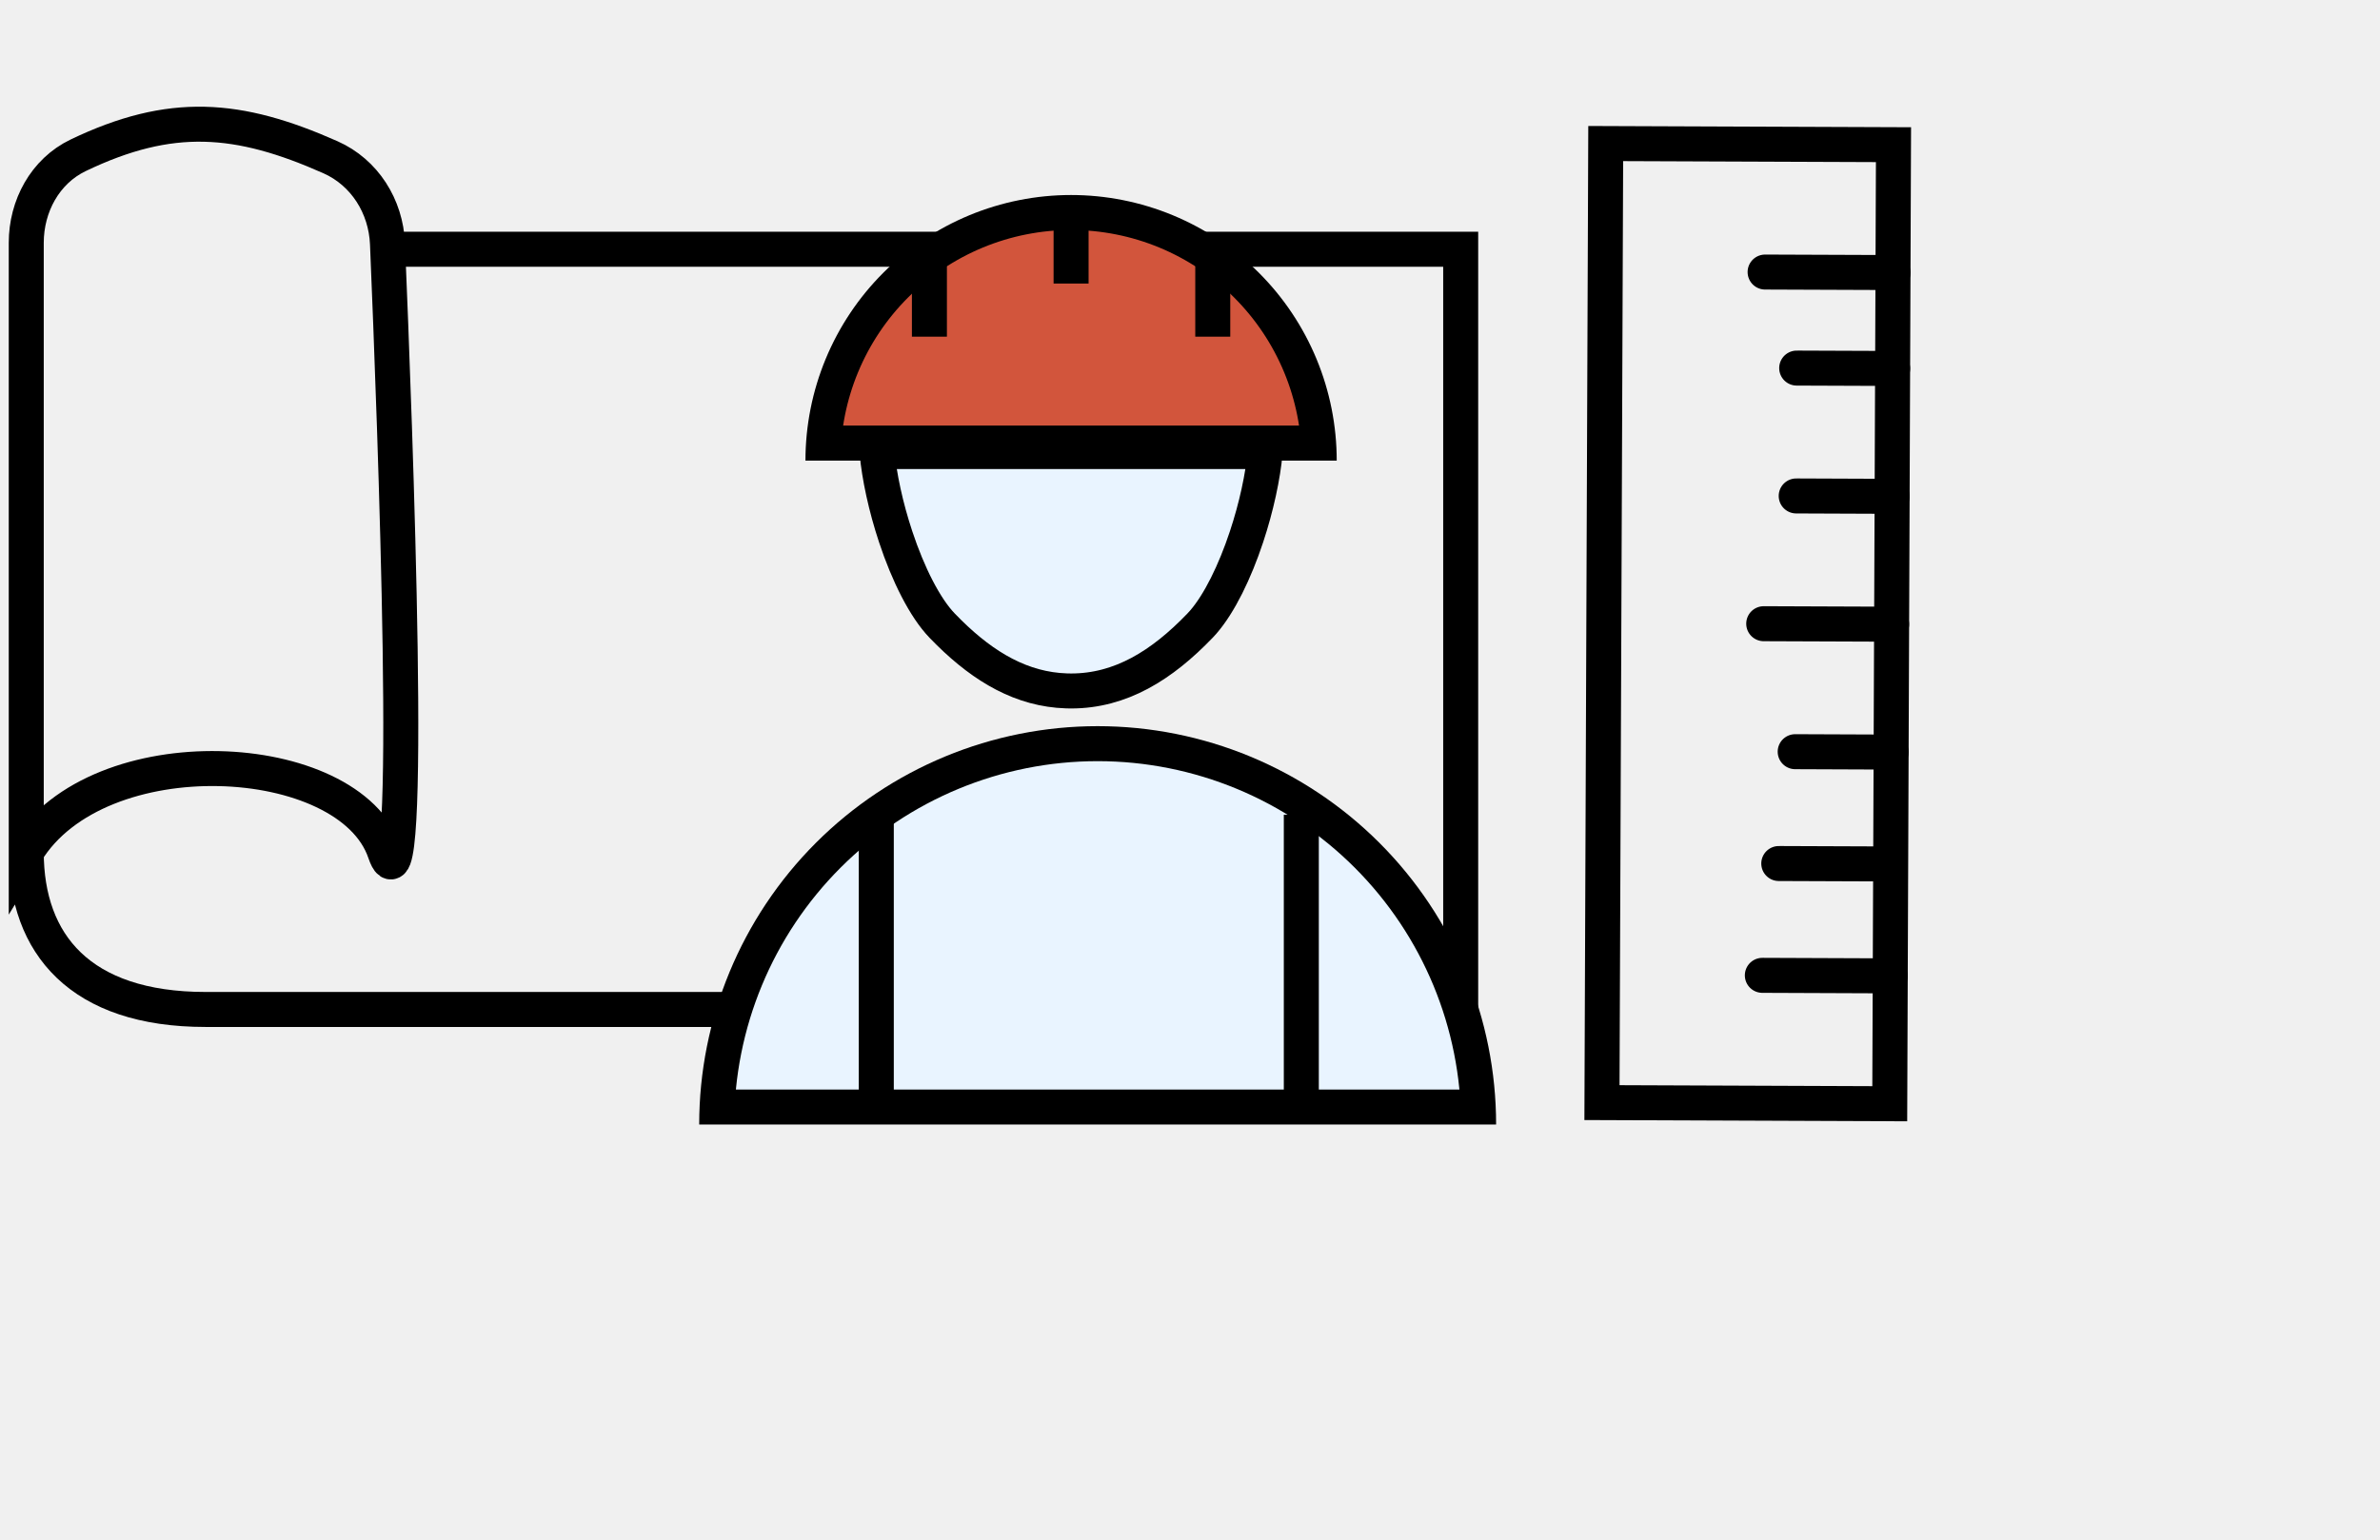
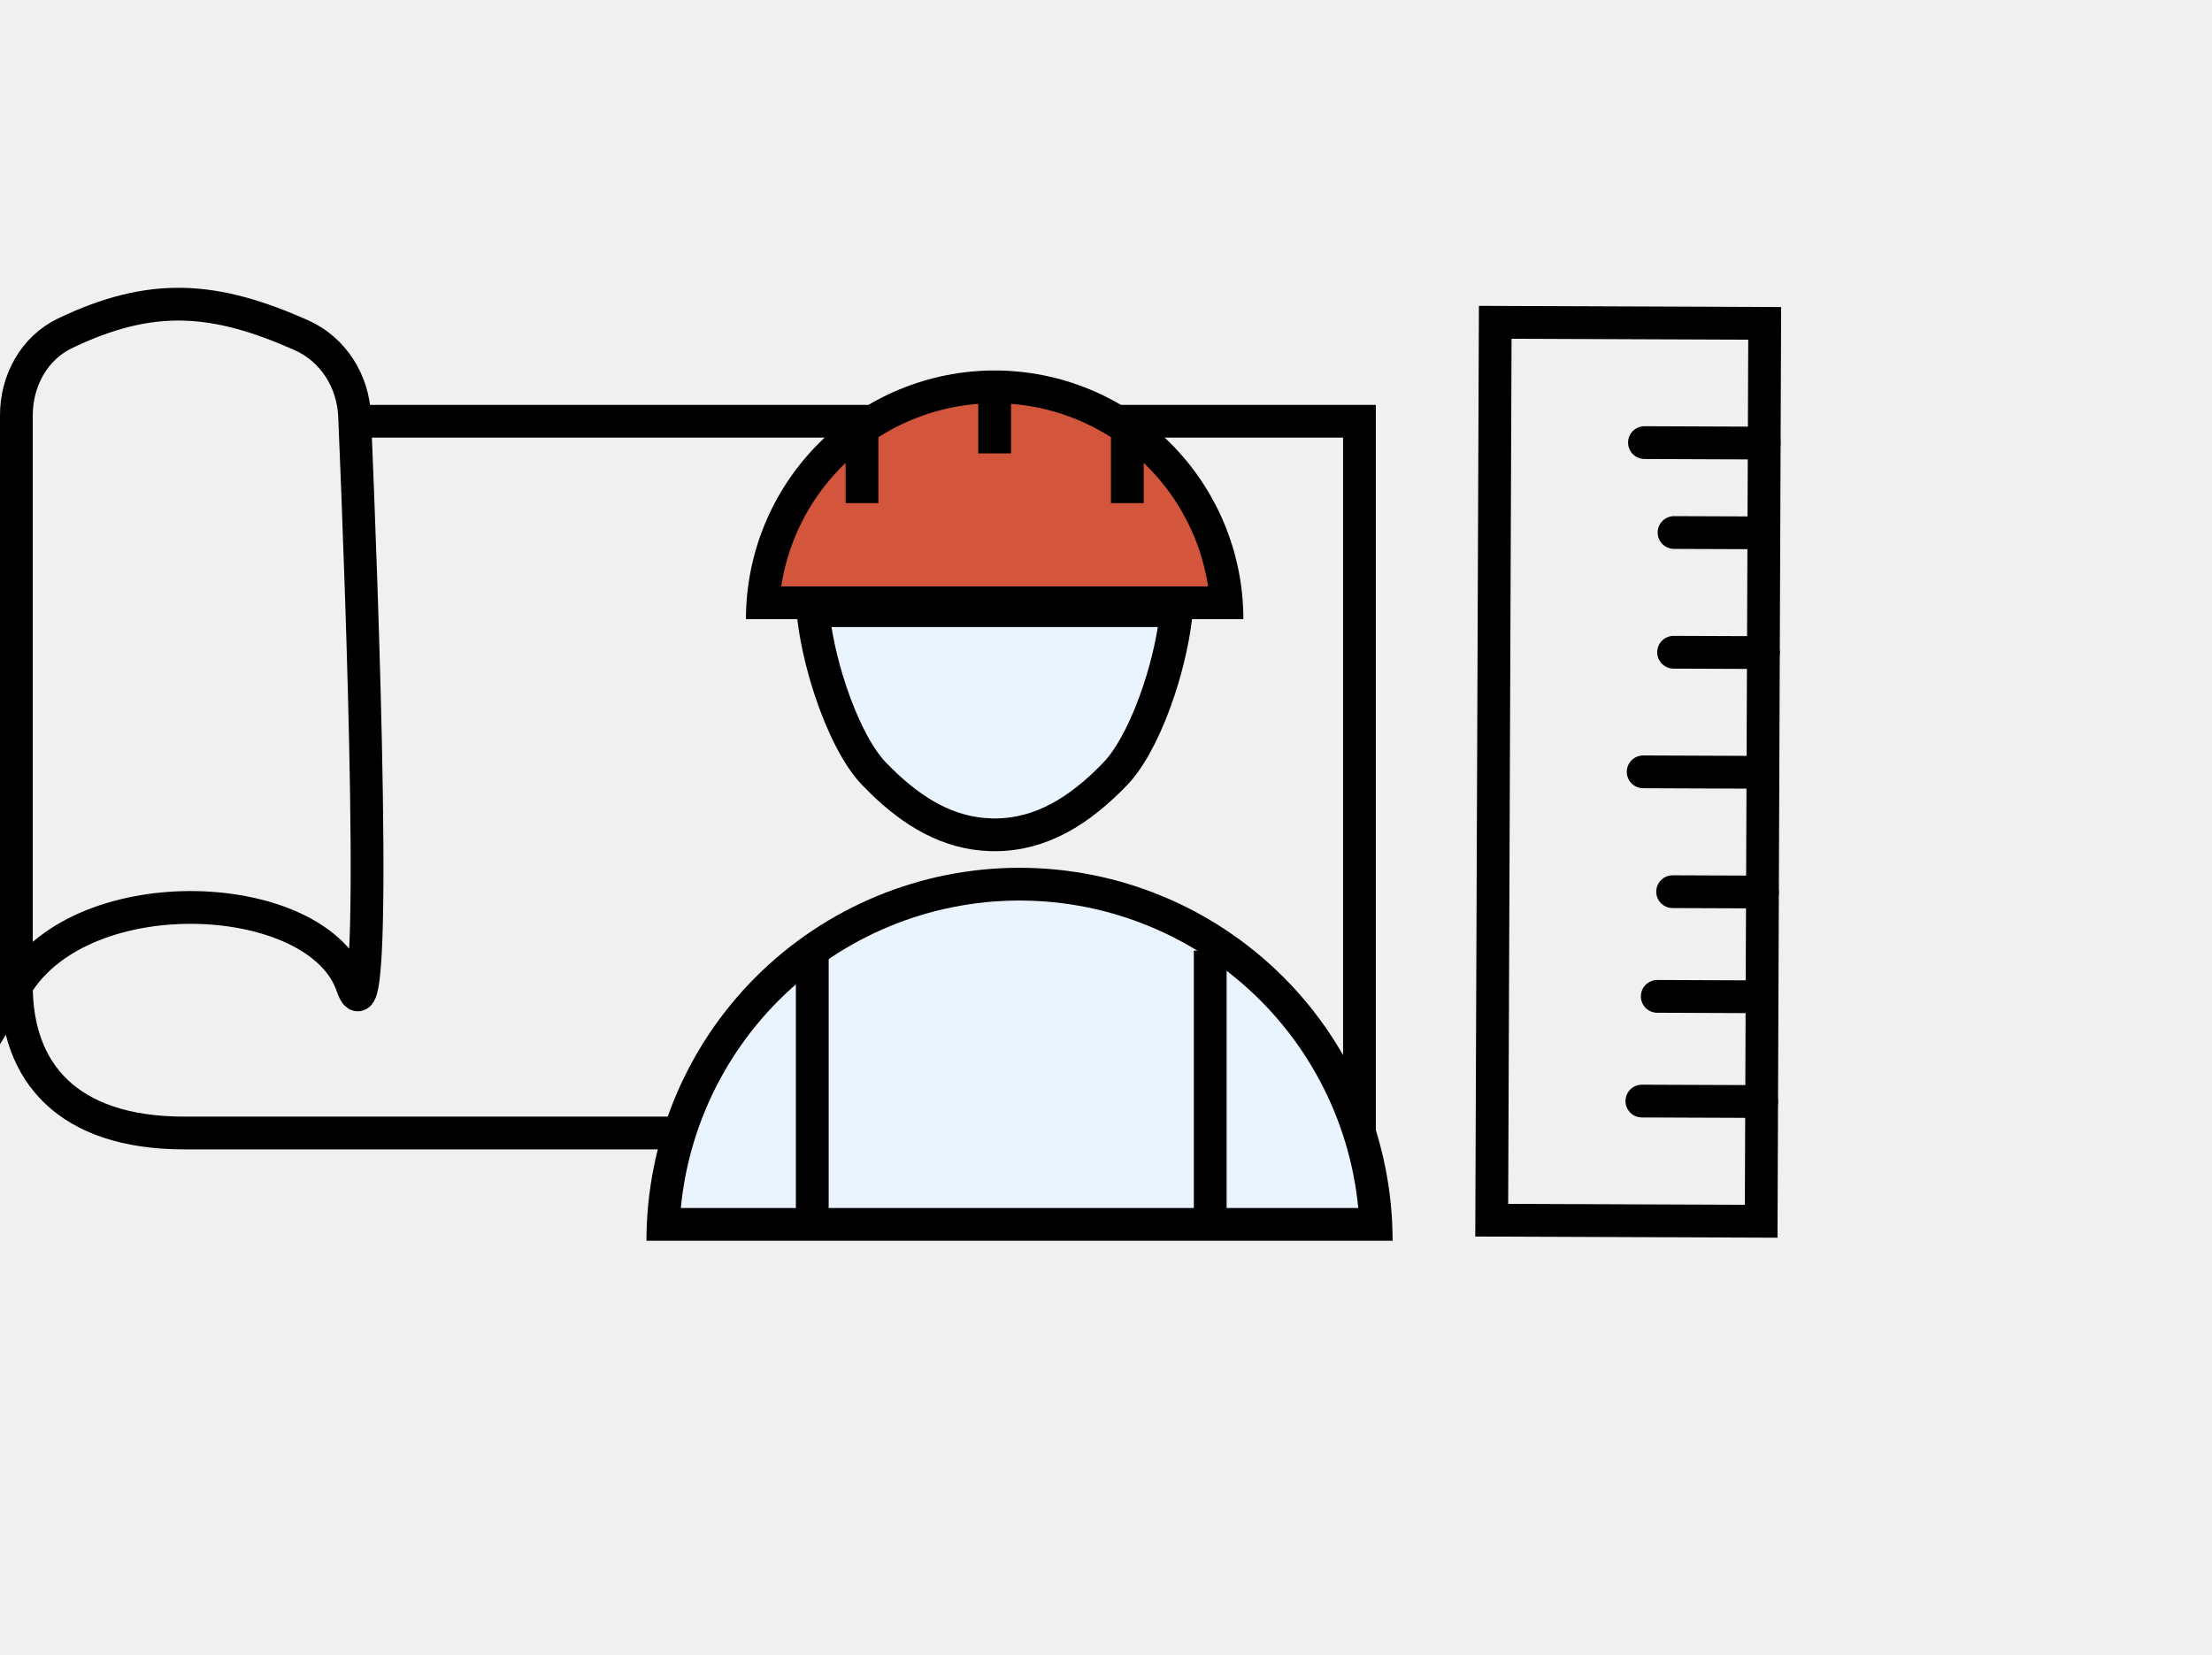
- <svg xmlns="http://www.w3.org/2000/svg" width="136" height="88" viewBox="0 0 136 88" fill="none">
-   <path d="M107.986 63.084L91.541 63.02L91.755 8.205L108.2 8.269L108.014 55.775L107.986 63.084Z" stroke="black" stroke-width="2" />
-   <path d="M107.126 49.376L101.644 49.355" stroke="black" stroke-width="2" stroke-linecap="round" />
-   <path d="M108.171 15.577L100.863 15.549" stroke="black" stroke-width="2" stroke-linecap="round" />
-   <path d="M108.092 35.676L100.784 35.648" stroke="black" stroke-width="2" stroke-linecap="round" />
-   <path d="M108.014 55.775L100.705 55.746" stroke="black" stroke-width="2" stroke-linecap="round" />
-   <path d="M108.064 42.985L102.582 42.963" stroke="black" stroke-width="2" stroke-linecap="round" />
-   <path d="M108.15 21.059L102.668 21.038" stroke="black" stroke-width="2" stroke-linecap="round" />
-   <path d="M108.121 28.368L102.64 28.346" stroke="black" stroke-width="2" stroke-linecap="round" />
-   <path d="M1.5 48.706C5.598 41.964 19.943 42.713 21.992 48.706C23.689 53.67 22.575 24.197 22.142 13.931C22.052 11.794 20.838 9.855 18.883 8.987C13.602 6.643 9.754 6.34 4.465 8.877C2.574 9.785 1.5 11.781 1.5 13.879V48.706ZM1.5 48.706C1.5 53.95 4.574 57.696 11.746 57.696C18.918 57.696 83.468 57.696 83.468 57.696V14.245H23.017" stroke="black" stroke-width="2" />
-   <mask id="path-10-inside-1_760_142" fill="white">
-     <path d="M39.954 64.273C39.954 58.234 42.353 52.443 46.623 48.173C50.893 43.903 56.684 41.504 62.723 41.504C68.762 41.504 74.553 43.903 78.823 48.173C83.093 52.443 85.492 58.234 85.492 64.273L62.723 64.273L39.954 64.273Z" />
+ <svg xmlns="http://www.w3.org/2000/svg" width="135" height="101" viewBox="0 0 135 101" fill="none">
+   <path d="M107.486 74.555L91.041 74.491L91.255 19.676L107.7 19.741L107.514 67.246L107.486 74.555Z" stroke="black" stroke-width="2" />
+   <path d="M106.626 60.848L101.144 60.826" stroke="black" stroke-width="2" stroke-linecap="round" />
+   <path d="M107.671 27.049L100.363 27.02" stroke="black" stroke-width="2" stroke-linecap="round" />
+   <path d="M107.592 47.148L100.284 47.119" stroke="black" stroke-width="2" stroke-linecap="round" />
+   <path d="M107.514 67.246L100.205 67.218" stroke="black" stroke-width="2" stroke-linecap="round" />
+   <path d="M107.564 54.456L102.082 54.435" stroke="black" stroke-width="2" stroke-linecap="round" />
+   <path d="M107.65 32.53L102.168 32.509" stroke="black" stroke-width="2" stroke-linecap="round" />
+   <path d="M107.621 39.839L102.14 39.818" stroke="black" stroke-width="2" stroke-linecap="round" />
+   <path d="M1 60.178C5.098 53.435 19.443 54.184 21.492 60.178C23.189 65.142 22.075 35.669 21.642 25.402C21.552 23.265 20.338 21.327 18.383 20.459C13.102 18.114 9.254 17.811 3.965 20.349C2.074 21.256 1 23.253 1 25.351V60.178ZM1 60.178C1 65.422 4.074 69.167 11.246 69.167C18.418 69.167 82.968 69.167 82.968 69.167V25.717H22.517" stroke="black" stroke-width="2" />
+   <mask id="path-10-inside-1_3001_131" fill="white">
+     <path d="M39.454 75.745C39.454 69.706 41.853 63.915 46.123 59.645C50.393 55.375 56.184 52.976 62.223 52.976C68.262 52.976 74.053 55.375 78.323 59.645C82.593 63.915 84.992 69.706 84.992 75.745L62.223 75.745L39.454 75.745Z" />
  </mask>
-   <path d="M39.954 64.273C39.954 58.234 42.353 52.443 46.623 48.173C50.893 43.903 56.684 41.504 62.723 41.504C68.762 41.504 74.553 43.903 78.823 48.173C83.093 52.443 85.492 58.234 85.492 64.273L62.723 64.273L39.954 64.273Z" fill="#E9F4FF" stroke="black" stroke-width="4" mask="url(#path-10-inside-1_760_142)" />
-   <path d="M74.361 46.564V63.261" stroke="black" stroke-width="2" />
-   <path d="M72.299 25.807C72.17 27.226 71.794 28.977 71.23 30.679C70.562 32.694 69.68 34.49 68.763 35.55L68.579 35.752C66.393 38.03 64.039 39.493 61.205 39.493L60.941 39.488C58.4 39.406 56.245 38.139 54.243 36.169L53.831 35.752C52.849 34.729 51.893 32.828 51.181 30.679C50.616 28.977 50.24 27.226 50.111 25.807H72.299Z" fill="#E9F4FF" stroke="black" stroke-width="2" />
-   <mask id="path-13-inside-2_760_142" fill="white">
-     <path d="M76.384 26.325C76.384 24.332 75.992 22.358 75.229 20.516C74.466 18.675 73.348 17.001 71.938 15.592C70.529 14.182 68.856 13.064 67.014 12.301C65.172 11.539 63.199 11.146 61.205 11.146C59.212 11.146 57.238 11.539 55.396 12.301C53.555 13.064 51.881 14.182 50.472 15.592C49.062 17.001 47.944 18.675 47.181 20.516C46.419 22.358 46.026 24.332 46.026 26.325L61.205 26.325H76.384Z" />
+   <path d="M39.454 75.745C39.454 69.706 41.853 63.915 46.123 59.645C50.393 55.375 56.184 52.976 62.223 52.976C68.262 52.976 74.053 55.375 78.323 59.645C82.593 63.915 84.992 69.706 84.992 75.745L62.223 75.745L39.454 75.745Z" fill="#E9F4FF" stroke="black" stroke-width="4" mask="url(#path-10-inside-1_3001_131)" />
+   <path d="M73.861 58.036V74.733" stroke="black" stroke-width="2" />
+   <path d="M71.799 37.279C71.67 38.698 71.294 40.449 70.73 42.151C70.061 44.166 69.18 45.962 68.263 47.022L68.079 47.224C65.893 49.502 63.538 50.964 60.705 50.964L60.441 50.959C57.9 50.877 55.745 49.611 53.743 47.641L53.331 47.224C52.349 46.2 51.393 44.3 50.681 42.151C50.116 40.449 49.74 38.698 49.611 37.279H71.799Z" fill="#E9F4FF" stroke="black" stroke-width="2" />
+   <mask id="path-13-inside-2_3001_131" fill="white">
+     <path d="M75.884 37.797C75.884 35.803 75.492 33.83 74.729 31.988C73.966 30.146 72.848 28.473 71.439 27.063C70.029 25.654 68.356 24.536 66.514 23.773C64.672 23.01 62.699 22.617 60.705 22.617C58.712 22.617 56.738 23.01 54.896 23.773C53.055 24.536 51.381 25.654 49.972 27.063C48.562 28.473 47.444 30.146 46.681 31.988C45.919 33.83 45.526 35.803 45.526 37.797L60.705 37.797H75.884Z" />
  </mask>
-   <path d="M76.384 26.325C76.384 24.332 75.992 22.358 75.229 20.516C74.466 18.675 73.348 17.001 71.938 15.592C70.529 14.182 68.856 13.064 67.014 12.301C65.172 11.539 63.199 11.146 61.205 11.146C59.212 11.146 57.238 11.539 55.396 12.301C53.555 13.064 51.881 14.182 50.472 15.592C49.062 17.001 47.944 18.675 47.181 20.516C46.419 22.358 46.026 24.332 46.026 26.325L61.205 26.325H76.384Z" fill="#D2553C" stroke="black" stroke-width="4" mask="url(#path-13-inside-2_760_142)" />
-   <path d="M69.301 15.194L69.301 19.242" stroke="black" stroke-width="2" />
-   <path d="M61.205 12.158L61.205 16.206" stroke="black" stroke-width="2" />
-   <path d="M53.109 15.194L53.109 19.242" stroke="black" stroke-width="2" />
-   <path d="M50.074 46.564V62.755" stroke="black" stroke-width="2" />
+   <path d="M75.884 37.797C75.884 35.803 75.492 33.83 74.729 31.988C73.966 30.146 72.848 28.473 71.439 27.063C70.029 25.654 68.356 24.536 66.514 23.773C64.672 23.01 62.699 22.617 60.705 22.617C58.712 22.617 56.738 23.01 54.896 23.773C53.055 24.536 51.381 25.654 49.972 27.063C48.562 28.473 47.444 30.146 46.681 31.988C45.919 33.83 45.526 35.803 45.526 37.797L60.705 37.797H75.884Z" fill="#D2553C" stroke="black" stroke-width="4" mask="url(#path-13-inside-2_3001_131)" />
+   <path d="M68.801 26.665L68.801 30.713" stroke="black" stroke-width="2" />
+   <path d="M60.705 23.63L60.705 27.677" stroke="black" stroke-width="2" />
+   <path d="M52.609 26.665L52.609 30.713" stroke="black" stroke-width="2" />
+   <path d="M49.574 58.036V74.227" stroke="black" stroke-width="2" />
</svg>
